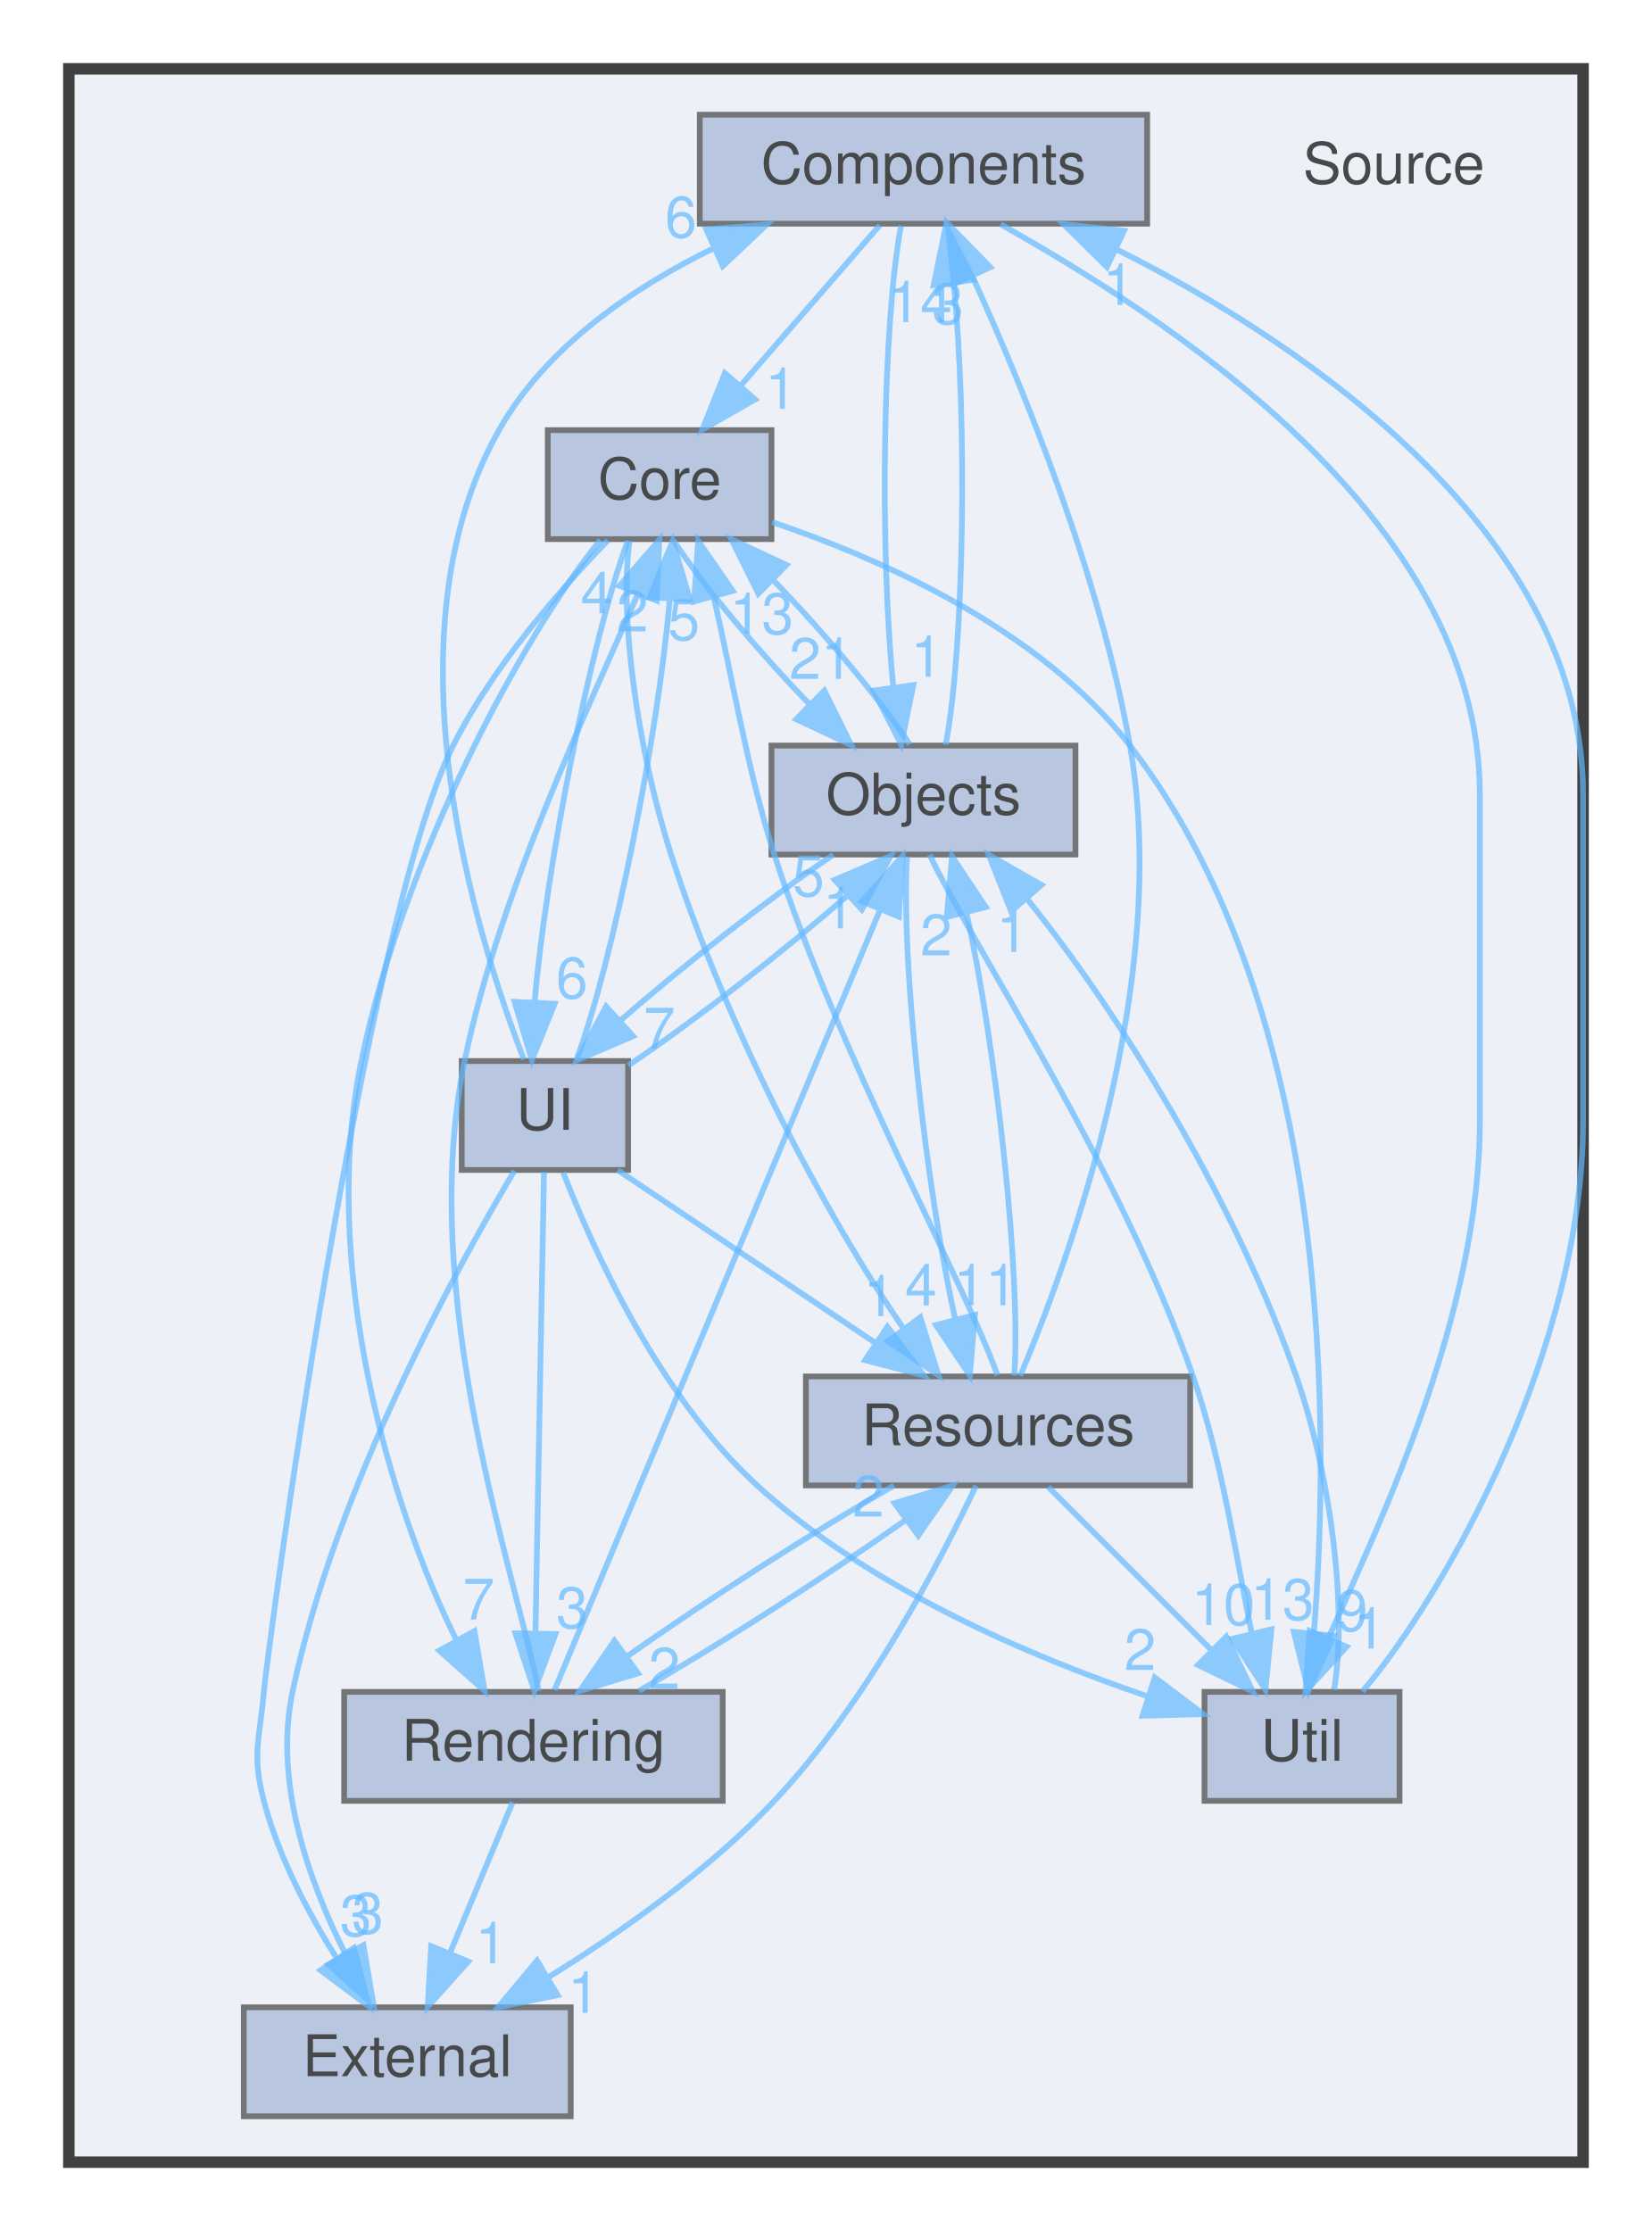
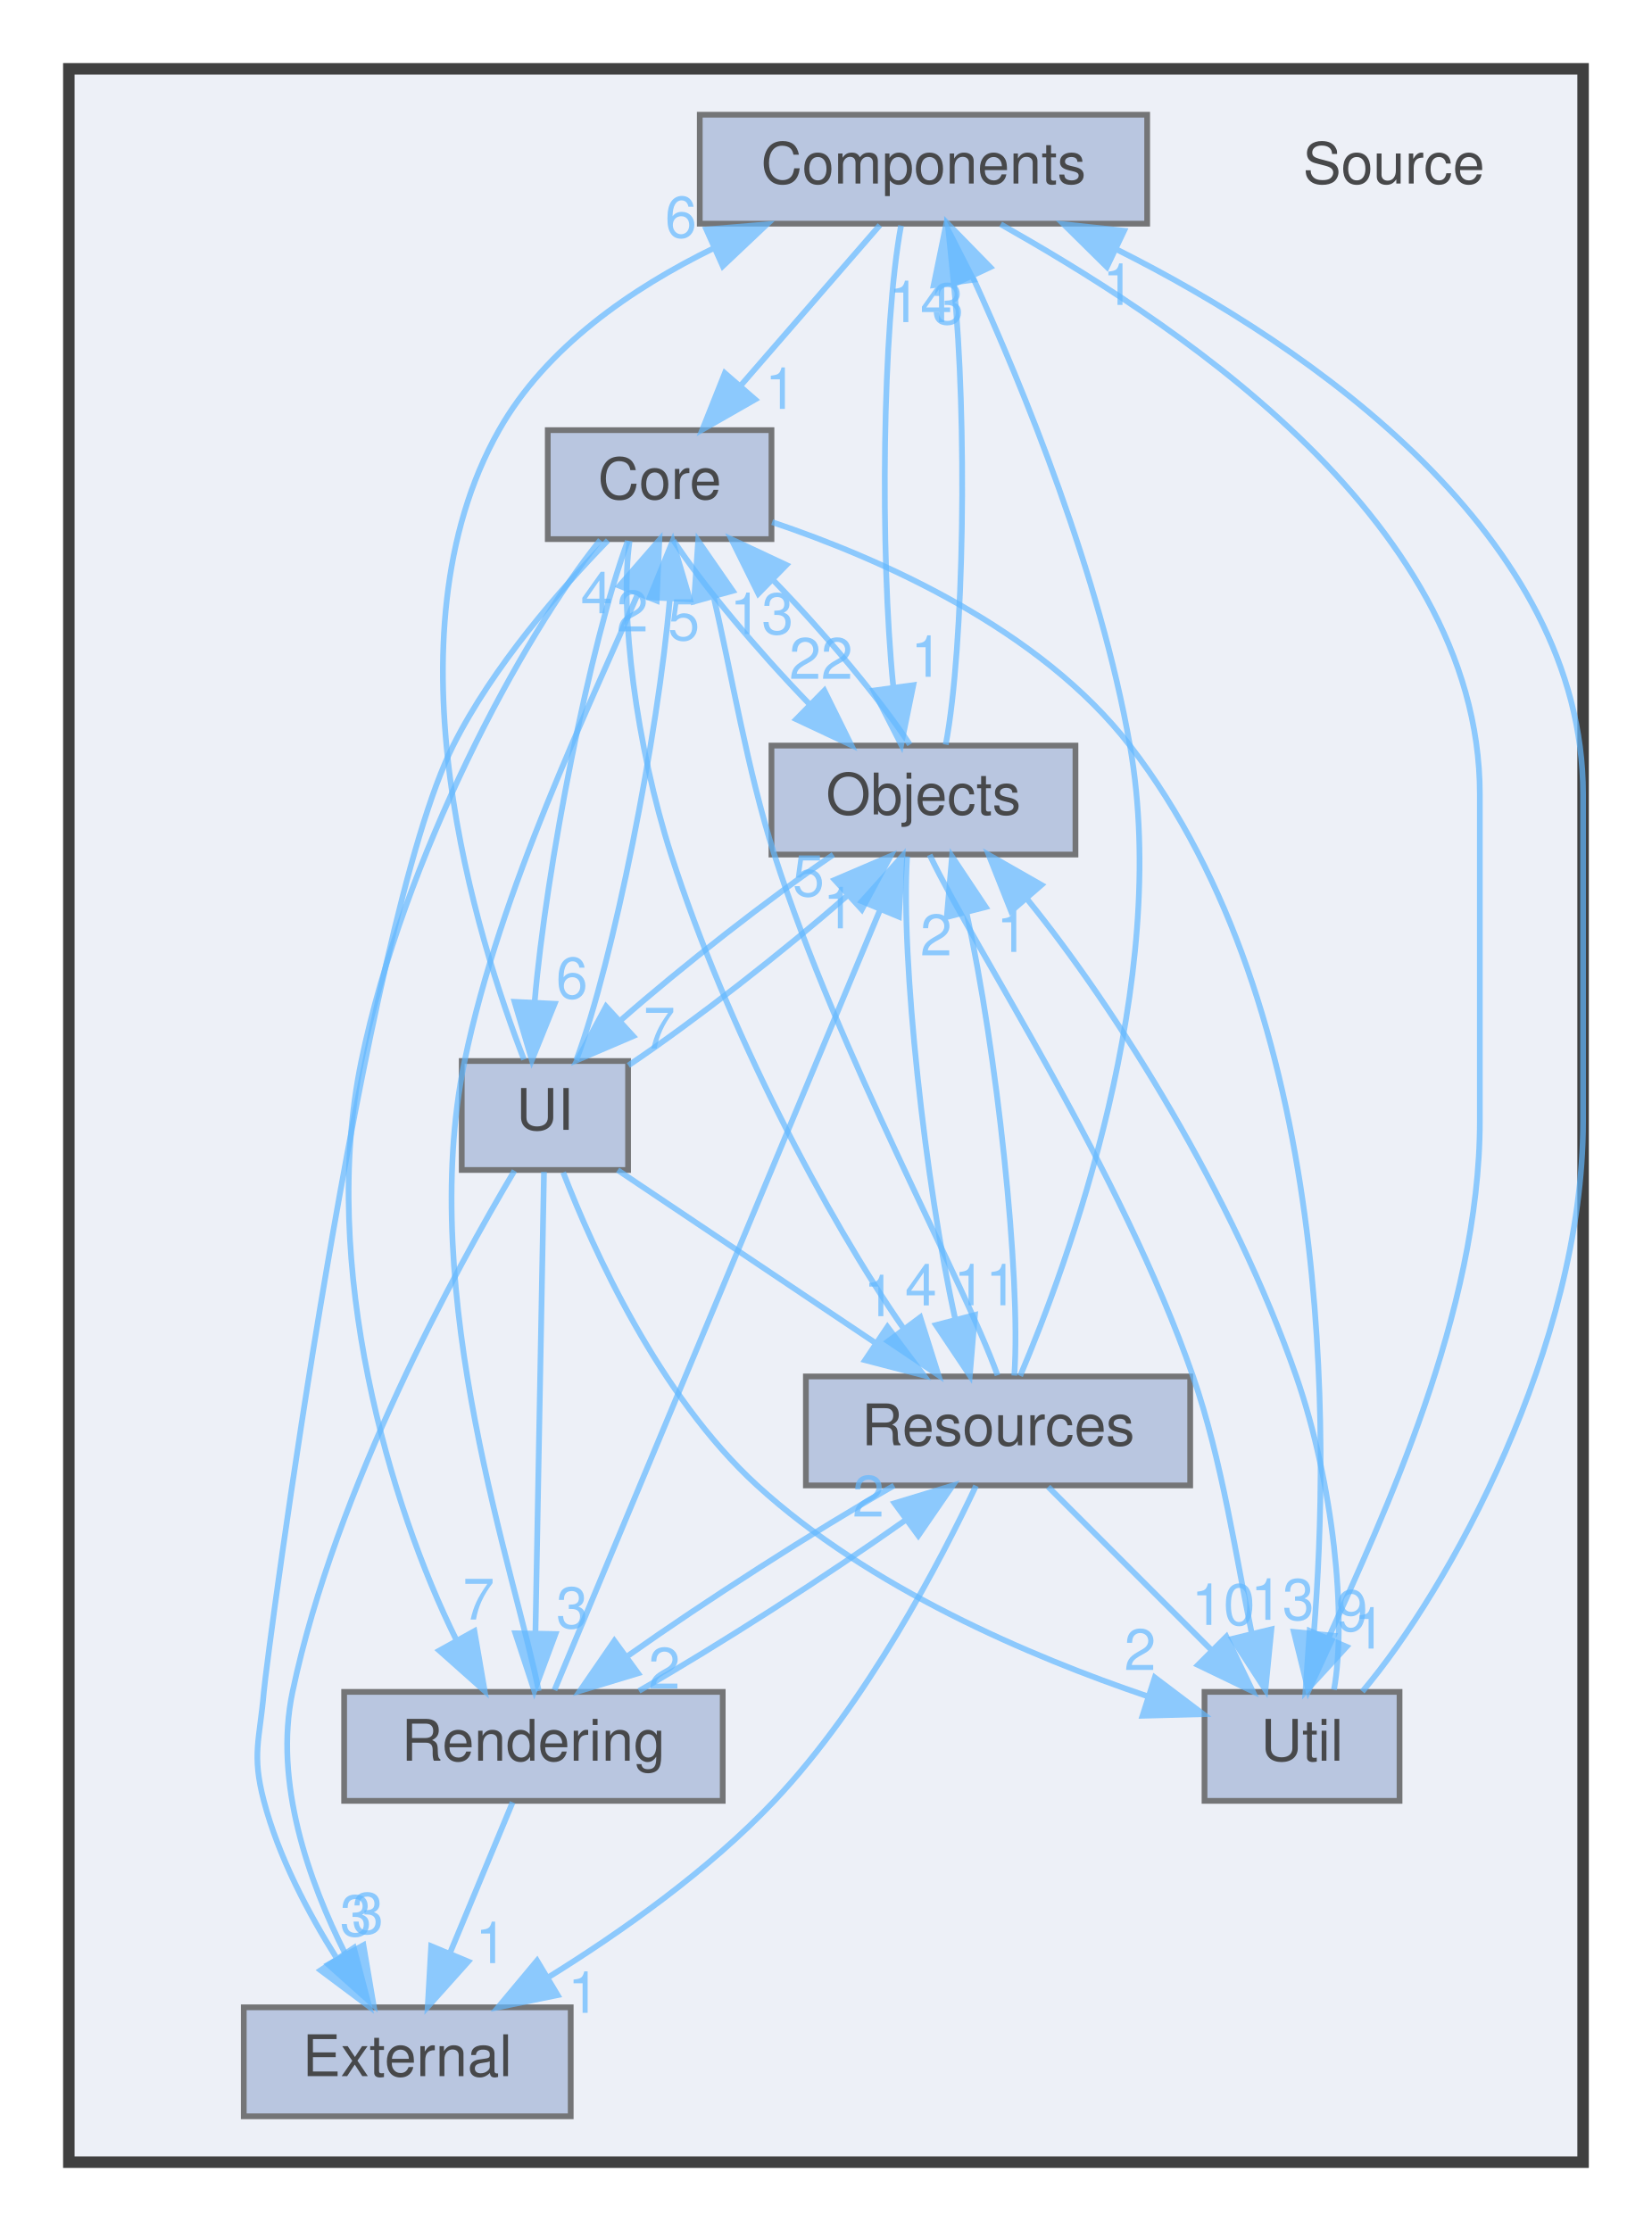
<svg xmlns="http://www.w3.org/2000/svg" xmlns:xlink="http://www.w3.org/1999/xlink" width="288pt" height="389pt" viewBox="0.00 0.00 288.00 389.00">
  <svg id="main" version="1.1" xml:space="preserve">
    <style type="text/css">
.node, .edge {opacity: 0.7;}
.node.selected, .edge.selected {opacity: 1;}
.edge:hover path { stroke: red; }
.edge:hover polygon { stroke: red; fill: red; }
</style>
    <svg id="graph" class="graph">
      <g id="graph0" class="graph" transform="scale(1 1) rotate(0) translate(4 385)">
        <g id="clust1" class="cluster">
          <g id="a_clust1">
            <a xlink:href="dir_74389ed8173ad57b461b9d623a1f3867.html" target="_top">
              <polygon fill="#edf0f7" stroke="#404040" stroke-width="2" points="8,-8 8,-373 272,-373 272,-8 8,-8" />
            </a>
          </g>
        </g>
        <g id="node1" class="node">
          <text text-anchor="middle" x="239" y="-353" font-family="Helvetica,sans-Serif" font-size="10.00">Source</text>
        </g>
        <g id="node2" class="node">
          <g id="a_node2">
            <a xlink:href="dir_5063f357ccae33c483b97cdd1e318acc.html" target="_top" xlink:title="Components">
              <polygon fill="#a2b4d6" stroke="#404040" points="196,-365 118,-365 118,-346 196,-346 196,-365" />
              <text text-anchor="middle" x="157" y="-353" font-family="Helvetica,sans-Serif" font-size="10.00">Components</text>
            </a>
          </g>
        </g>
        <g id="node3" class="node">
          <g id="a_node3">
            <a xlink:href="dir_1ad6433457b0067ef8f54a4fa85f5c9a.html" target="_top" xlink:title="Core">
              <polygon fill="#a2b4d6" stroke="#404040" points="130.5,-310 91.5,-310 91.5,-291 130.5,-291 130.5,-310" />
              <text text-anchor="middle" x="111" y="-298" font-family="Helvetica,sans-Serif" font-size="10.00">Core</text>
            </a>
          </g>
        </g>
        <g id="edge1" class="edge">
          <g id="a_edge1">
            <a xlink:href="dir_000000_000001.html" target="_top">
              <path fill="none" stroke="#63b8ff" d="M149.4,-345.75C142.84,-338.18 133.18,-327.05 125.19,-317.84" />
              <polygon fill="#63b8ff" stroke="#63b8ff" points="127.65,-315.35 118.45,-310.09 122.37,-319.94 127.65,-315.35" />
            </a>
          </g>
          <g id="a_edge1-headlabel">
            <a xlink:href="dir_000000_000001.html" target="_top" xlink:title="1">
              <text text-anchor="middle" x="132.15" y="-313.7" font-family="Helvetica,sans-Serif" font-size="10.00" fill="#63b8ff">1</text>
            </a>
          </g>
        </g>
        <g id="node5" class="node">
          <g id="a_node5">
            <a xlink:href="dir_90027755b37a19e59f21b2a53bff1c05.html" target="_top" xlink:title="Objects">
              <polygon fill="#a2b4d6" stroke="#404040" points="183.5,-255 130.5,-255 130.5,-236 183.5,-236 183.5,-255" />
              <text text-anchor="middle" x="157" y="-243" font-family="Helvetica,sans-Serif" font-size="10.00">Objects</text>
            </a>
          </g>
        </g>
        <g id="edge3" class="edge">
          <g id="a_edge3">
            <a xlink:href="dir_000000_000003.html" target="_top">
              <path fill="none" stroke="#63b8ff" d="M153.09,-345.66C149.83,-328.17 149.38,-288.8 151.74,-265.27" />
              <polygon fill="#63b8ff" stroke="#63b8ff" points="155.23,-265.54 153.12,-255.16 148.3,-264.59 155.23,-265.54" />
            </a>
          </g>
          <g id="a_edge3-headlabel">
            <a xlink:href="dir_000000_000003.html" target="_top" xlink:title="1">
              <text text-anchor="middle" x="157.56" y="-266.99" font-family="Helvetica,sans-Serif" font-size="10.00" fill="#63b8ff">1</text>
            </a>
          </g>
        </g>
        <g id="node9" class="node">
          <g id="a_node9">
            <a xlink:href="dir_7db6fad920da64edfd558eb6dbc0c610.html" target="_top" xlink:title="Util">
              <polygon fill="#a2b4d6" stroke="#404040" points="240,-90 206,-90 206,-71 240,-71 240,-90" />
              <text text-anchor="middle" x="223" y="-78" font-family="Helvetica,sans-Serif" font-size="10.00">Util</text>
            </a>
          </g>
        </g>
        <g id="edge2" class="edge">
          <g id="a_edge2">
            <a xlink:href="dir_000000_000008.html" target="_top">
              <path fill="none" stroke="#63b8ff" d="M170.46,-345.9C197.44,-330.61 254,-295.63 254,-246.5 254,-246.5 254,-246.5 254,-189.5 254,-156.13 237,-120.36 227.66,-99.51" />
              <polygon fill="#63b8ff" stroke="#63b8ff" points="230.76,-97.87 223.6,-90.06 224.33,-100.63 230.76,-97.87" />
            </a>
          </g>
          <g id="a_edge2-headlabel">
            <a xlink:href="dir_000000_000008.html" target="_top" xlink:title="1">
              <text text-anchor="middle" x="234.79" y="-97.55" font-family="Helvetica,sans-Serif" font-size="10.00" fill="#63b8ff">1</text>
            </a>
          </g>
        </g>
        <g id="node4" class="node">
          <g id="a_node4">
            <a xlink:href="dir_7c0aa22dc34fe5ebab8f7beef50f1444.html" target="_top" xlink:title="External">
              <polygon fill="#a2b4d6" stroke="#404040" points="95.5,-35 38.5,-35 38.5,-16 95.5,-16 95.5,-35" />
              <text text-anchor="middle" x="67" y="-23" font-family="Helvetica,sans-Serif" font-size="10.00">External</text>
            </a>
          </g>
        </g>
        <g id="edge5" class="edge">
          <g id="a_edge5">
            <a xlink:href="dir_000001_000002.html" target="_top">
              <path fill="none" stroke="#63b8ff" d="M101.99,-290.78C93.8,-282.35 81.95,-268.86 75,-255 59.43,-223.94 42.53,-96.19 42,-90 41.28,-81.59 39.86,-79.17 42,-71 44.55,-61.26 49.75,-51.41 54.76,-43.46" />
              <polygon fill="#63b8ff" stroke="#63b8ff" points="57.69,-45.37 60.37,-35.12 51.89,-41.46 57.69,-45.37" />
            </a>
          </g>
          <g id="a_edge5-headlabel">
            <a xlink:href="dir_000001_000002.html" target="_top" xlink:title="3">
              <text text-anchor="middle" x="58.04" y="-47.43" font-family="Helvetica,sans-Serif" font-size="10.00" fill="#63b8ff">3</text>
            </a>
          </g>
        </g>
        <g id="edge7" class="edge">
          <g id="a_edge7">
            <a xlink:href="dir_000001_000003.html" target="_top">
              <path fill="none" stroke="#63b8ff" d="M113.43,-290.75C118.47,-283.03 128.04,-271.6 137.07,-262.28" />
              <polygon fill="#63b8ff" stroke="#63b8ff" points="139.72,-264.59 144.41,-255.09 134.82,-259.59 139.72,-264.59" />
            </a>
          </g>
          <g id="a_edge7-headlabel">
-             <a xlink:href="dir_000001_000003.html" target="_top" xlink:title="21">
-               <text text-anchor="middle" x="139.14" y="-266.63" font-family="Helvetica,sans-Serif" font-size="10.00" fill="#63b8ff">21</text>
+             <a xlink:href="dir_000001_000003.html" target="_top" xlink:title="22">
+               <text text-anchor="middle" x="139.14" y="-266.63" font-family="Helvetica,sans-Serif" font-size="10.00" fill="#63b8ff">22</text>
            </a>
          </g>
        </g>
        <g id="node6" class="node">
          <g id="a_node6">
            <a xlink:href="dir_e350ea9347b5bfd16d4777c6b135cca8.html" target="_top" xlink:title="Rendering">
              <polygon fill="#a2b4d6" stroke="#404040" points="122,-90 56,-90 56,-71 122,-71 122,-90" />
              <text text-anchor="middle" x="89" y="-78" font-family="Helvetica,sans-Serif" font-size="10.00">Rendering</text>
            </a>
          </g>
        </g>
        <g id="edge9" class="edge">
          <g id="a_edge9">
            <a xlink:href="dir_000001_000004.html" target="_top">
              <path fill="none" stroke="#63b8ff" d="M100.66,-290.85C87.06,-274.06 66.36,-235.57 59,-200 51.63,-164.35 64.02,-122.34 75.52,-99.14" />
              <polygon fill="#63b8ff" stroke="#63b8ff" points="78.71,-100.6 80.5,-90.16 72.59,-97.2 78.71,-100.6" />
            </a>
          </g>
          <g id="a_edge9-headlabel">
            <a xlink:href="dir_000001_000004.html" target="_top" xlink:title="7">
              <text text-anchor="middle" x="79.45" y="-102.62" font-family="Helvetica,sans-Serif" font-size="10.00" fill="#63b8ff">7</text>
            </a>
          </g>
        </g>
        <g id="node7" class="node">
          <g id="a_node7">
            <a xlink:href="dir_33653ba12167a1fe8548138e0d08f67a.html" target="_top" xlink:title="Resources">
              <polygon fill="#a2b4d6" stroke="#404040" points="203.5,-145 136.5,-145 136.5,-126 203.5,-126 203.5,-145" />
              <text text-anchor="middle" x="170" y="-133" font-family="Helvetica,sans-Serif" font-size="10.00">Resources</text>
            </a>
          </g>
        </g>
        <g id="edge4" class="edge">
          <g id="a_edge4">
            <a xlink:href="dir_000001_000005.html" target="_top">
              <path fill="none" stroke="#63b8ff" d="M105.77,-290.69C103.97,-278.26 106.92,-254.96 113,-236 122.76,-205.57 140.15,-172.61 153.58,-153.29" />
              <polygon fill="#63b8ff" stroke="#63b8ff" points="156.44,-155.31 159.62,-145.21 150.83,-151.13 156.44,-155.31" />
            </a>
          </g>
          <g id="a_edge4-headlabel">
            <a xlink:href="dir_000001_000005.html" target="_top" xlink:title="4">
              <text text-anchor="middle" x="156.56" y="-157.39" font-family="Helvetica,sans-Serif" font-size="10.00" fill="#63b8ff">4</text>
            </a>
          </g>
        </g>
        <g id="node8" class="node">
          <g id="a_node8">
            <a xlink:href="dir_ad68fd99ee46e73a145661c4c85612bf.html" target="_top" xlink:title="UI">
              <polygon fill="#a2b4d6" stroke="#404040" points="105.5,-200 76.5,-200 76.5,-181 105.5,-181 105.5,-200" />
              <text text-anchor="middle" x="91" y="-188" font-family="Helvetica,sans-Serif" font-size="10.00">UI</text>
            </a>
          </g>
        </g>
        <g id="edge8" class="edge">
          <g id="a_edge8">
            <a xlink:href="dir_000001_000007.html" target="_top">
              <path fill="none" stroke="#63b8ff" d="M105.45,-290.66C98.95,-273.17 91.21,-233.8 89.21,-210.27" />
              <polygon fill="#63b8ff" stroke="#63b8ff" points="92.7,-209.98 88.73,-200.16 85.71,-210.32 92.7,-209.98" />
            </a>
          </g>
          <g id="a_edge8-headlabel">
            <a xlink:href="dir_000001_000007.html" target="_top" xlink:title="6">
              <text text-anchor="middle" x="95.71" y="-210.93" font-family="Helvetica,sans-Serif" font-size="10.00" fill="#63b8ff">6</text>
            </a>
          </g>
        </g>
        <g id="edge6" class="edge">
          <g id="a_edge6">
            <a xlink:href="dir_000001_000008.html" target="_top">
              <path fill="none" stroke="#63b8ff" d="M130.62,-293.96C149.45,-287.62 177.27,-275.39 193,-255 228.73,-208.68 227.81,-134.66 225.06,-100.24" />
              <polygon fill="#63b8ff" stroke="#63b8ff" points="228.54,-99.8 224.11,-90.18 221.57,-100.46 228.54,-99.8" />
            </a>
          </g>
          <g id="a_edge6-headlabel">
            <a xlink:href="dir_000001_000008.html" target="_top" xlink:title="9">
              <text text-anchor="middle" x="231.7" y="-100.62" font-family="Helvetica,sans-Serif" font-size="10.00" fill="#63b8ff">9</text>
            </a>
          </g>
        </g>
        <g id="edge12" class="edge">
          <g id="a_edge12">
            <a xlink:href="dir_000003_000000.html" target="_top">
              <path fill="none" stroke="#63b8ff" d="M160.88,-255.16C164.16,-272.5 164.63,-311.84 162.29,-335.48" />
              <polygon fill="#63b8ff" stroke="#63b8ff" points="158.78,-335.28 160.91,-345.66 165.72,-336.22 158.78,-335.28" />
            </a>
          </g>
          <g id="a_edge12-headlabel">
            <a xlink:href="dir_000003_000000.html" target="_top" xlink:title="14">
              <text text-anchor="middle" x="156.45" y="-328.84" font-family="Helvetica,sans-Serif" font-size="10.00" fill="#63b8ff">14</text>
            </a>
          </g>
        </g>
        <g id="edge10" class="edge">
          <g id="a_edge10">
            <a xlink:href="dir_000003_000001.html" target="_top">
              <path fill="none" stroke="#63b8ff" d="M154.62,-255.17C149.59,-262.9 139.96,-274.41 130.89,-283.76" />
              <polygon fill="#63b8ff" stroke="#63b8ff" points="128.21,-281.49 123.51,-290.98 133.1,-286.49 128.21,-281.49" />
            </a>
          </g>
          <g id="a_edge10-headlabel">
            <a xlink:href="dir_000003_000001.html" target="_top" xlink:title="13">
              <text text-anchor="middle" x="128.79" y="-274.45" font-family="Helvetica,sans-Serif" font-size="10.00" fill="#63b8ff">13</text>
            </a>
          </g>
        </g>
        <g id="edge11" class="edge">
          <g id="a_edge11">
            <a xlink:href="dir_000003_000005.html" target="_top">
              <path fill="none" stroke="#63b8ff" d="M154.15,-235.66C152.99,-218.09 157.32,-178.45 162.55,-154.95" />
              <polygon fill="#63b8ff" stroke="#63b8ff" points="165.97,-155.72 165.08,-145.16 159.19,-153.96 165.97,-155.72" />
            </a>
          </g>
          <g id="a_edge11-headlabel">
            <a xlink:href="dir_000003_000005.html" target="_top" xlink:title="11">
              <text text-anchor="middle" x="167.82" y="-157.41" font-family="Helvetica,sans-Serif" font-size="10.00" fill="#63b8ff">11</text>
            </a>
          </g>
        </g>
        <g id="edge14" class="edge">
          <g id="a_edge14">
            <a xlink:href="dir_000003_000007.html" target="_top">
              <path fill="none" stroke="#63b8ff" d="M141.28,-235.98C129.91,-228.23 115.03,-216.58 104.26,-207.14" />
              <polygon fill="#63b8ff" stroke="#63b8ff" points="106.39,-204.34 96.65,-200.17 101.66,-209.51 106.39,-204.34" />
            </a>
          </g>
          <g id="a_edge14-headlabel">
            <a xlink:href="dir_000003_000007.html" target="_top" xlink:title="7">
              <text text-anchor="middle" x="110.96" y="-202.18" font-family="Helvetica,sans-Serif" font-size="10.00" fill="#63b8ff">7</text>
            </a>
          </g>
        </g>
        <g id="edge13" class="edge">
          <g id="a_edge13">
            <a xlink:href="dir_000003_000008.html" target="_top">
              <path fill="none" stroke="#63b8ff" d="M158.08,-235.95C165.99,-219.34 191.44,-181.14 204,-145 209.04,-130.49 211.55,-113.22 214.2,-100.36" />
              <polygon fill="#63b8ff" stroke="#63b8ff" points="217.66,-100.91 216.62,-90.37 210.86,-99.26 217.66,-100.91" />
            </a>
          </g>
          <g id="a_edge13-headlabel">
            <a xlink:href="dir_000003_000008.html" target="_top" xlink:title="13">
              <text text-anchor="middle" x="219.58" y="-102.57" font-family="Helvetica,sans-Serif" font-size="10.00" fill="#63b8ff">13</text>
            </a>
          </g>
        </g>
        <g id="edge15" class="edge">
          <g id="a_edge15">
            <a xlink:href="dir_000004_000001.html" target="_top">
              <path fill="none" stroke="#63b8ff" d="M89.92,-90.16C86.11,-109.77 68.54,-159.08 77,-200 83.21,-230.01 98.92,-262.1 107.21,-281.48" />
              <polygon fill="#63b8ff" stroke="#63b8ff" points="103.99,-282.86 110.95,-290.85 110.49,-280.27 103.99,-282.86" />
            </a>
          </g>
          <g id="a_edge15-headlabel">
            <a xlink:href="dir_000004_000001.html" target="_top" xlink:title="4">
              <text text-anchor="middle" x="100.02" y="-278.07" font-family="Helvetica,sans-Serif" font-size="10.00" fill="#63b8ff">4</text>
            </a>
          </g>
        </g>
        <g id="edge17" class="edge">
          <g id="a_edge17">
            <a xlink:href="dir_000004_000002.html" target="_top">
              <path fill="none" stroke="#63b8ff" d="M85.37,-70.75C82.42,-63.65 78.17,-53.4 74.49,-44.56" />
              <polygon fill="#63b8ff" stroke="#63b8ff" points="77.63,-42.98 70.57,-35.09 71.17,-45.67 77.63,-42.98" />
            </a>
          </g>
          <g id="a_edge17-headlabel">
            <a xlink:href="dir_000004_000002.html" target="_top" xlink:title="1">
              <text text-anchor="middle" x="81.63" y="-42.71" font-family="Helvetica,sans-Serif" font-size="10.00" fill="#63b8ff">1</text>
            </a>
          </g>
        </g>
        <g id="edge18" class="edge">
          <g id="a_edge18">
            <a xlink:href="dir_000004_000003.html" target="_top">
              <path fill="none" stroke="#63b8ff" d="M92.67,-90.31C103.4,-116.01 134.82,-191.32 149.4,-226.28" />
              <polygon fill="#63b8ff" stroke="#63b8ff" points="146.26,-227.85 153.34,-235.74 152.72,-225.16 146.26,-227.85" />
            </a>
          </g>
          <g id="a_edge18-headlabel">
            <a xlink:href="dir_000004_000003.html" target="_top" xlink:title="1">
              <text text-anchor="middle" x="142.26" y="-223.13" font-family="Helvetica,sans-Serif" font-size="10.00" fill="#63b8ff">1</text>
            </a>
          </g>
        </g>
        <g id="edge16" class="edge">
          <g id="a_edge16">
            <a xlink:href="dir_000004_000005.html" target="_top">
              <path fill="none" stroke="#63b8ff" d="M107.4,-90.17C121.43,-98.21 140.29,-110.34 153.76,-119.88" />
              <polygon fill="#63b8ff" stroke="#63b8ff" points="151.96,-122.9 162.1,-125.98 156.1,-117.25 151.96,-122.9" />
            </a>
          </g>
          <g id="a_edge16-headlabel">
            <a xlink:href="dir_000004_000005.html" target="_top" xlink:title="2">
              <text text-anchor="middle" x="147.39" y="-120.57" font-family="Helvetica,sans-Serif" font-size="10.00" fill="#63b8ff">2</text>
            </a>
          </g>
        </g>
        <g id="edge20" class="edge">
          <g id="a_edge20">
            <a xlink:href="dir_000005_000000.html" target="_top">
              <path fill="none" stroke="#63b8ff" d="M173.86,-145.1C182.13,-164.61 200.24,-213.72 193,-255 187.78,-284.75 174.41,-317.34 165.52,-336.84" />
              <polygon fill="#63b8ff" stroke="#63b8ff" points="162.3,-335.45 161.23,-346 168.64,-338.42 162.3,-335.45" />
            </a>
          </g>
          <g id="a_edge20-headlabel">
            <a xlink:href="dir_000005_000000.html" target="_top" xlink:title="3">
              <text text-anchor="middle" x="161.26" y="-328.5" font-family="Helvetica,sans-Serif" font-size="10.00" fill="#63b8ff">3</text>
            </a>
          </g>
        </g>
        <g id="edge19" class="edge">
          <g id="a_edge19">
            <a xlink:href="dir_000005_000001.html" target="_top">
              <path fill="none" stroke="#63b8ff" d="M169.91,-145.21C163.85,-162.1 142.31,-200.75 131,-236 126.29,-250.67 123.47,-267.92 120.46,-280.74" />
              <polygon fill="#63b8ff" stroke="#63b8ff" points="117,-280.12 117.72,-290.69 123.75,-281.98 117,-280.12" />
            </a>
          </g>
          <g id="a_edge19-headlabel">
            <a xlink:href="dir_000005_000001.html" target="_top" xlink:title="5">
              <text text-anchor="middle" x="115.22" y="-273.4" font-family="Helvetica,sans-Serif" font-size="10.00" fill="#63b8ff">5</text>
            </a>
          </g>
        </g>
        <g id="edge21" class="edge">
          <g id="a_edge21">
            <a xlink:href="dir_000005_000002.html" target="_top">
              <path fill="none" stroke="#63b8ff" d="M166.16,-125.94C160.06,-112.99 147.17,-88.12 131,-71 119.56,-58.89 104.32,-48.13 91.58,-40.23" />
              <polygon fill="#63b8ff" stroke="#63b8ff" points="93.22,-37.13 82.84,-35.01 89.63,-43.14 93.22,-37.13" />
            </a>
          </g>
          <g id="a_edge21-headlabel">
            <a xlink:href="dir_000005_000002.html" target="_top" xlink:title="1">
              <text text-anchor="middle" x="97.76" y="-34.04" font-family="Helvetica,sans-Serif" font-size="10.00" fill="#63b8ff">1</text>
            </a>
          </g>
        </g>
        <g id="edge23" class="edge">
          <g id="a_edge23">
            <a xlink:href="dir_000005_000003.html" target="_top">
              <path fill="none" stroke="#63b8ff" d="M172.84,-145.16C174.04,-162.58 169.72,-202.2 164.51,-225.8" />
              <polygon fill="#63b8ff" stroke="#63b8ff" points="161.07,-225.11 161.98,-235.66 167.85,-226.85 161.07,-225.11" />
            </a>
          </g>
          <g id="a_edge23-headlabel">
            <a xlink:href="dir_000005_000003.html" target="_top" xlink:title="2">
              <text text-anchor="middle" x="159.21" y="-218.42" font-family="Helvetica,sans-Serif" font-size="10.00" fill="#63b8ff">2</text>
            </a>
          </g>
        </g>
        <g id="edge24" class="edge">
          <g id="a_edge24">
            <a xlink:href="dir_000005_000004.html" target="_top">
              <path fill="none" stroke="#63b8ff" d="M151.87,-125.98C137.9,-118 119.04,-105.88 105.5,-96.31" />
              <polygon fill="#63b8ff" stroke="#63b8ff" points="107.24,-93.24 97.1,-90.17 103.11,-98.9 107.24,-93.24" />
            </a>
          </g>
          <g id="a_edge24-headlabel">
            <a xlink:href="dir_000005_000004.html" target="_top" xlink:title="2">
              <text text-anchor="middle" x="111.82" y="-90.57" font-family="Helvetica,sans-Serif" font-size="10.00" fill="#63b8ff">2</text>
            </a>
          </g>
        </g>
        <g id="edge22" class="edge">
          <g id="a_edge22">
            <a xlink:href="dir_000005_000008.html" target="_top">
              <path fill="none" stroke="#63b8ff" d="M178.75,-125.75C186.47,-118.03 197.9,-106.6 207.22,-97.28" />
              <polygon fill="#63b8ff" stroke="#63b8ff" points="209.81,-99.64 214.41,-90.09 204.86,-94.69 209.81,-99.64" />
            </a>
          </g>
          <g id="a_edge22-headlabel">
            <a xlink:href="dir_000005_000008.html" target="_top" xlink:title="10">
              <text text-anchor="middle" x="209.28" y="-101.68" font-family="Helvetica,sans-Serif" font-size="10.00" fill="#63b8ff">10</text>
            </a>
          </g>
        </g>
        <g id="edge27" class="edge">
          <g id="a_edge27">
            <a xlink:href="dir_000007_000000.html" target="_top">
              <path fill="none" stroke="#63b8ff" d="M87.35,-200.25C79.33,-220.92 62.5,-273.74 83,-310 91.17,-324.45 106.12,-334.73 120.46,-341.74" />
              <polygon fill="#63b8ff" stroke="#63b8ff" points="119.15,-344.99 129.71,-345.88 122.01,-338.6 119.15,-344.99" />
            </a>
          </g>
          <g id="a_edge27-headlabel">
            <a xlink:href="dir_000007_000000.html" target="_top" xlink:title="6">
              <text text-anchor="middle" x="114.71" y="-343.61" font-family="Helvetica,sans-Serif" font-size="10.00" fill="#63b8ff">6</text>
            </a>
          </g>
        </g>
        <g id="edge25" class="edge">
          <g id="a_edge25">
            <a xlink:href="dir_000007_000001.html" target="_top">
              <path fill="none" stroke="#63b8ff" d="M96.48,-200.16C102.97,-217.5 110.73,-256.84 112.77,-280.48" />
              <polygon fill="#63b8ff" stroke="#63b8ff" points="109.28,-280.85 113.28,-290.66 116.27,-280.5 109.28,-280.85" />
            </a>
          </g>
          <g id="a_edge25-headlabel">
            <a xlink:href="dir_000007_000001.html" target="_top" xlink:title="2">
              <text text-anchor="middle" x="106.26" y="-274.9" font-family="Helvetica,sans-Serif" font-size="10.00" fill="#63b8ff">2</text>
            </a>
          </g>
        </g>
        <g id="edge28" class="edge">
          <g id="a_edge28">
            <a xlink:href="dir_000007_000002.html" target="_top">
              <path fill="none" stroke="#63b8ff" d="M85.69,-180.87C75.72,-164.11 54.53,-125.67 47,-90 43.68,-74.3 49.85,-56.94 56.19,-44.35" />
              <polygon fill="#63b8ff" stroke="#63b8ff" points="59.36,-45.84 61.13,-35.4 53.23,-42.46 59.36,-45.84" />
            </a>
          </g>
          <g id="a_edge28-headlabel">
            <a xlink:href="dir_000007_000002.html" target="_top" xlink:title="3">
              <text text-anchor="middle" x="60.11" y="-47.86" font-family="Helvetica,sans-Serif" font-size="10.00" fill="#63b8ff">3</text>
            </a>
          </g>
        </g>
        <g id="edge30" class="edge">
          <g id="a_edge30">
            <a xlink:href="dir_000007_000003.html" target="_top">
              <path fill="none" stroke="#63b8ff" d="M105.56,-199.23C117.07,-206.97 132.6,-219.1 143.74,-228.86" />
              <polygon fill="#63b8ff" stroke="#63b8ff" points="141.53,-231.58 151.27,-235.75 146.25,-226.41 141.53,-231.58" />
            </a>
          </g>
          <g id="a_edge30-headlabel">
            <a xlink:href="dir_000007_000003.html" target="_top" xlink:title="5">
              <text text-anchor="middle" x="136.96" y="-228.75" font-family="Helvetica,sans-Serif" font-size="10.00" fill="#63b8ff">5</text>
            </a>
          </g>
        </g>
        <g id="edge31" class="edge">
          <g id="a_edge31">
            <a xlink:href="dir_000007_000004.html" target="_top">
              <path fill="none" stroke="#63b8ff" d="M90.84,-180.66C90.51,-163.17 89.78,-123.8 89.35,-100.27" />
              <polygon fill="#63b8ff" stroke="#63b8ff" points="92.84,-100.09 89.16,-90.16 85.85,-100.22 92.84,-100.09" />
            </a>
          </g>
          <g id="a_edge31-headlabel">
            <a xlink:href="dir_000007_000004.html" target="_top" xlink:title="3">
              <text text-anchor="middle" x="95.75" y="-101.13" font-family="Helvetica,sans-Serif" font-size="10.00" fill="#63b8ff">3</text>
            </a>
          </g>
        </g>
        <g id="edge26" class="edge">
          <g id="a_edge26">
            <a xlink:href="dir_000007_000005.html" target="_top">
              <path fill="none" stroke="#63b8ff" d="M103.69,-180.98C115.83,-172.84 134.36,-160.41 148.75,-150.76" />
              <polygon fill="#63b8ff" stroke="#63b8ff" points="150.72,-153.65 157.08,-145.17 146.82,-147.84 150.72,-153.65" />
            </a>
          </g>
          <g id="a_edge26-headlabel">
            <a xlink:href="dir_000007_000005.html" target="_top" xlink:title="1">
              <text text-anchor="middle" x="149.32" y="-155.51" font-family="Helvetica,sans-Serif" font-size="10.00" fill="#63b8ff">1</text>
            </a>
          </g>
        </g>
        <g id="edge29" class="edge">
          <g id="a_edge29">
            <a xlink:href="dir_000007_000008.html" target="_top">
              <path fill="none" stroke="#63b8ff" d="M94.19,-180.58C99.39,-167.15 110.86,-141.67 128,-126 147.55,-108.13 175.54,-96.2 196.08,-89.23" />
              <polygon fill="#63b8ff" stroke="#63b8ff" points="197.33,-92.51 205.78,-86.12 195.19,-85.84 197.33,-92.51" />
            </a>
          </g>
          <g id="a_edge29-headlabel">
            <a xlink:href="dir_000007_000008.html" target="_top" xlink:title="2">
              <text text-anchor="middle" x="194.77" y="-93.81" font-family="Helvetica,sans-Serif" font-size="10.00" fill="#63b8ff">2</text>
            </a>
          </g>
        </g>
        <g id="edge32" class="edge">
          <g id="a_edge32">
            <a xlink:href="dir_000008_000000.html" target="_top">
              <path fill="none" stroke="#63b8ff" d="M233.52,-90.06C248.55,-107.82 272,-150.31 272,-189.5 272,-246.5 272,-246.5 272,-246.5 272,-291.41 224.74,-324.49 190.66,-341.52" />
              <polygon fill="#63b8ff" stroke="#63b8ff" points="188.98,-338.45 181.44,-345.9 191.98,-344.77 188.98,-338.45" />
            </a>
          </g>
          <g id="a_edge32-headlabel">
            <a xlink:href="dir_000008_000000.html" target="_top" xlink:title="1">
              <text text-anchor="middle" x="191.01" y="-331.84" font-family="Helvetica,sans-Serif" font-size="10.00" fill="#63b8ff">1</text>
            </a>
          </g>
        </g>
        <g id="edge33" class="edge">
          <g id="a_edge33">
            <a xlink:href="dir_000008_000003.html" target="_top">
              <path fill="none" stroke="#63b8ff" d="M228.57,-90.37C230.81,-102.87 228.52,-126.24 222,-145 211.11,-176.34 190.52,-209.23 175.06,-228.25" />
              <polygon fill="#63b8ff" stroke="#63b8ff" points="172.28,-226.11 168.37,-235.95 177.57,-230.7 172.28,-226.11" />
            </a>
          </g>
          <g id="a_edge33-headlabel">
            <a xlink:href="dir_000008_000003.html" target="_top" xlink:title="1">
              <text text-anchor="middle" x="172.49" y="-219.03" font-family="Helvetica,sans-Serif" font-size="10.00" fill="#63b8ff">1</text>
            </a>
          </g>
        </g>
      </g>
    </svg>
  </svg>
  <style type="text/css">

[data-mouse-over-selected='false'] { opacity: 0.7; }
[data-mouse-over-selected='true']  { opacity: 1.0; }

</style>
</svg>
